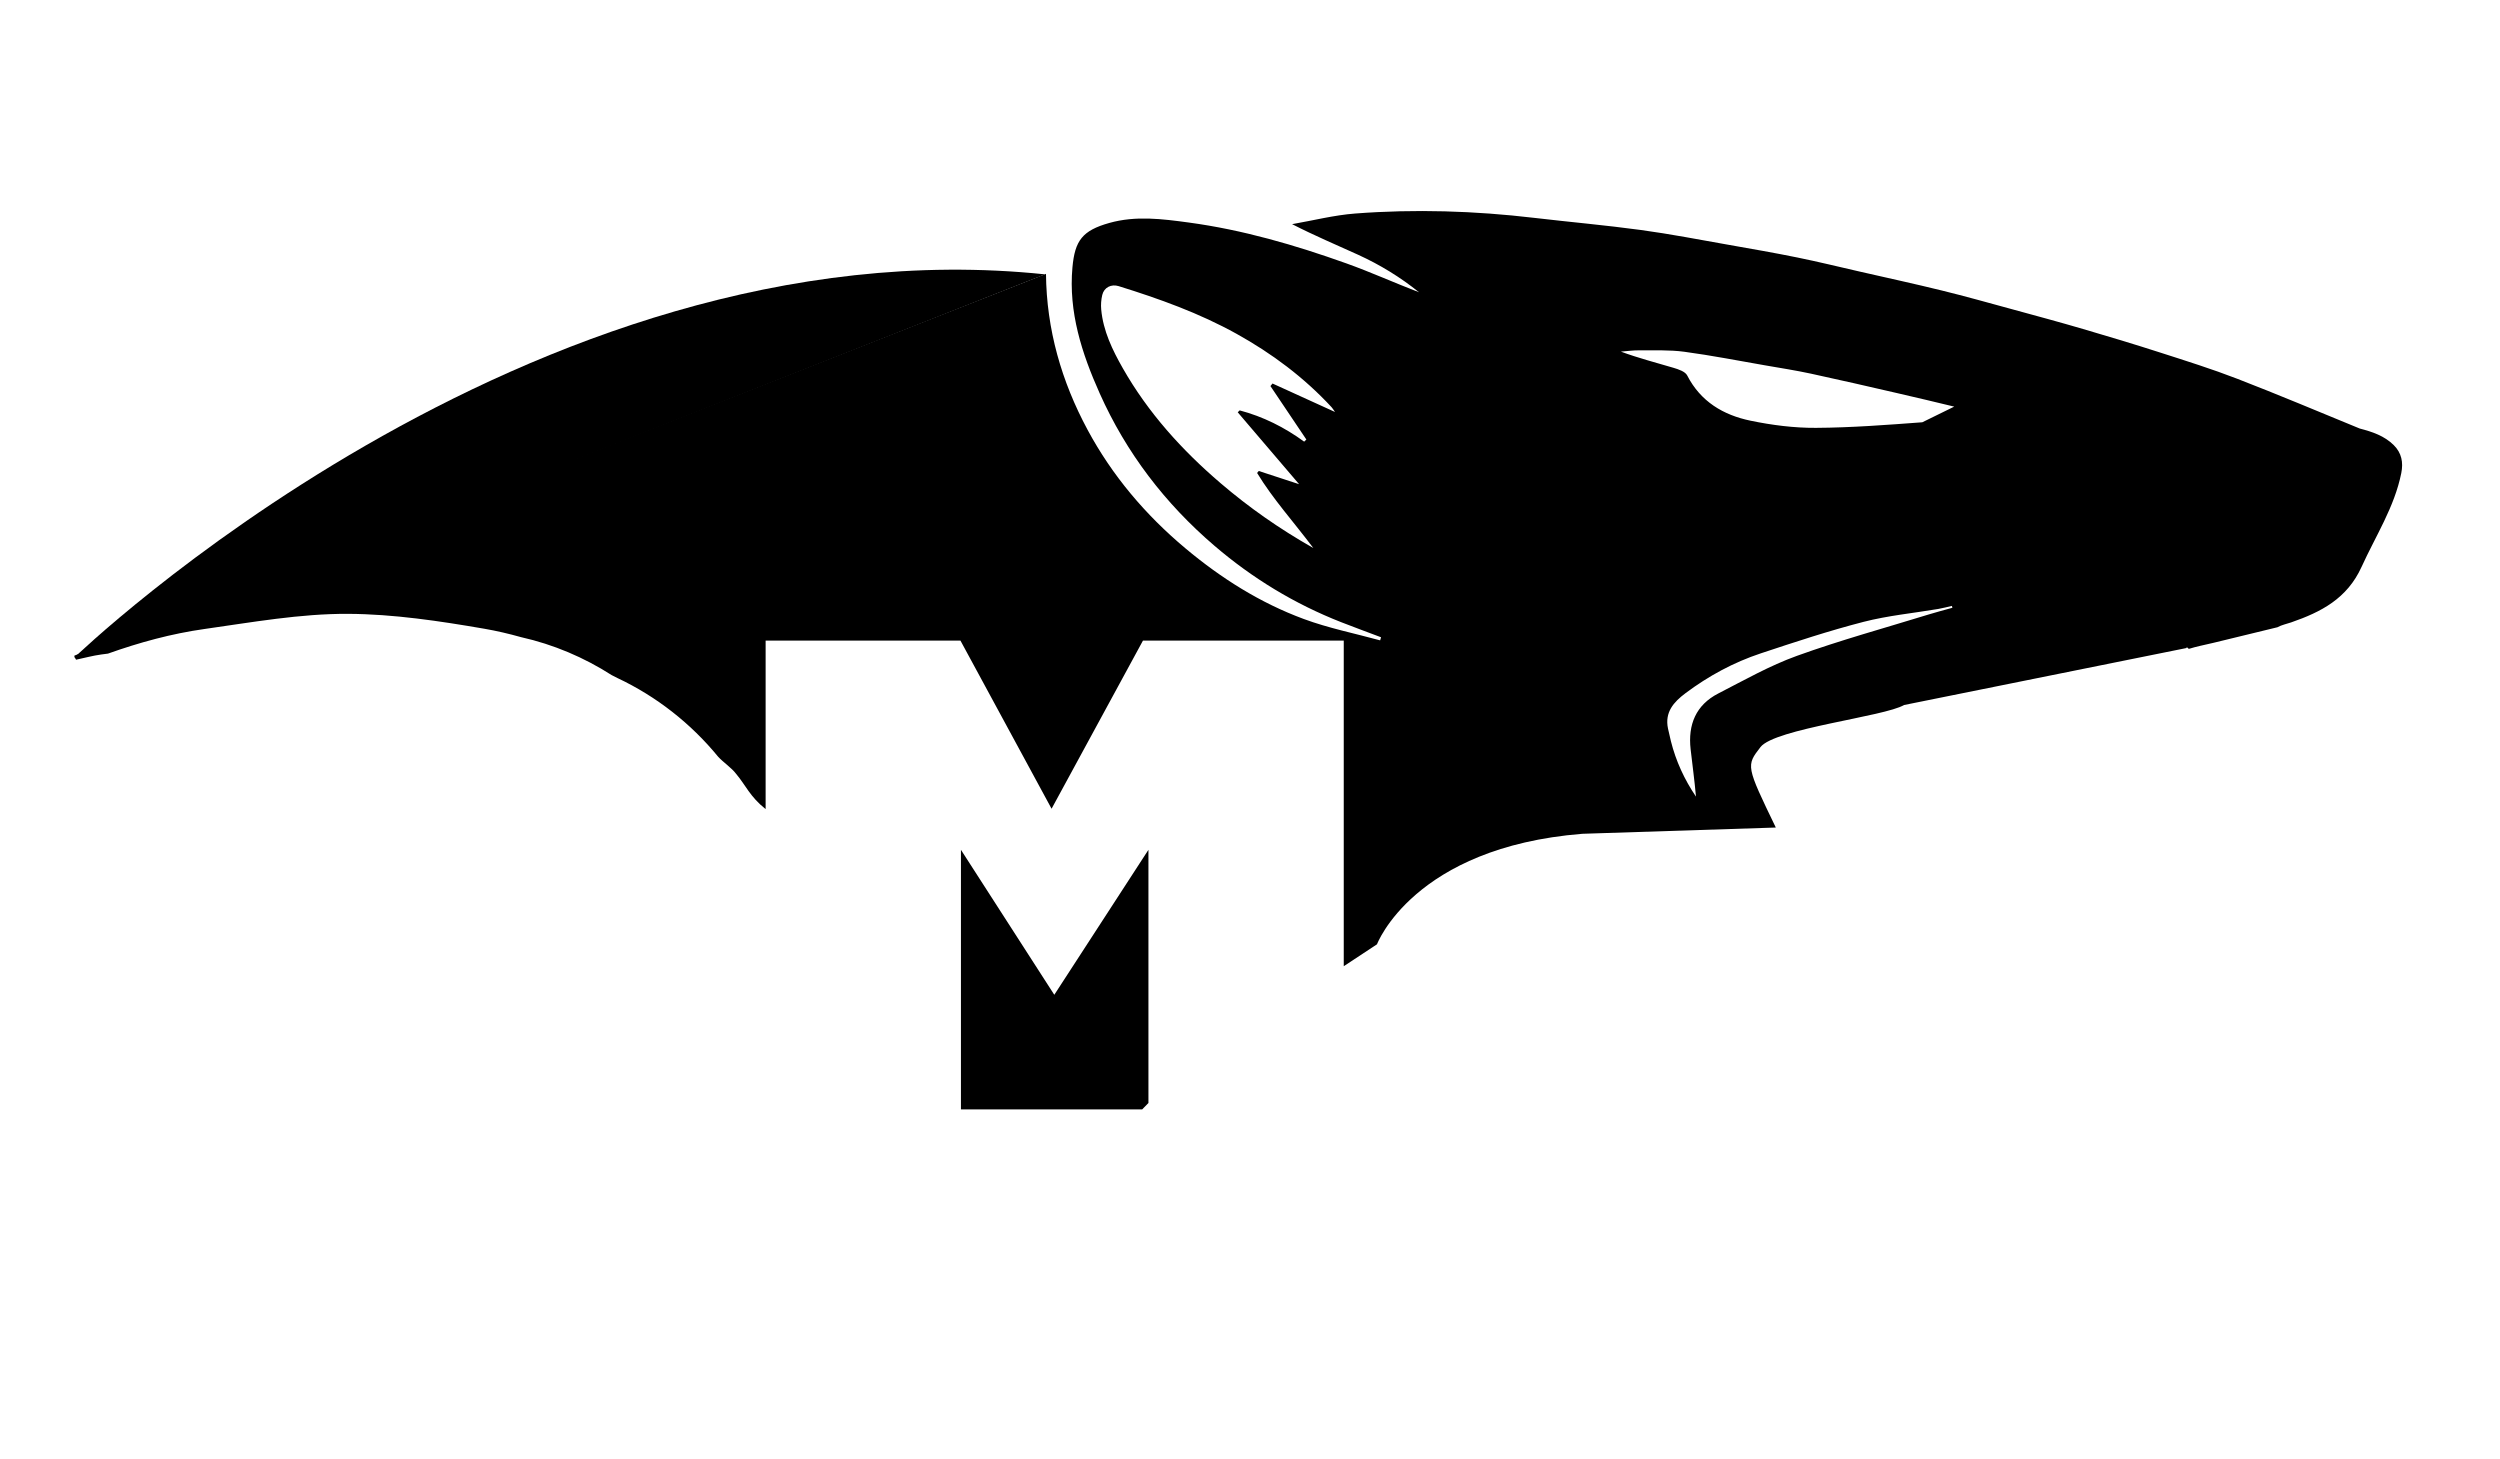
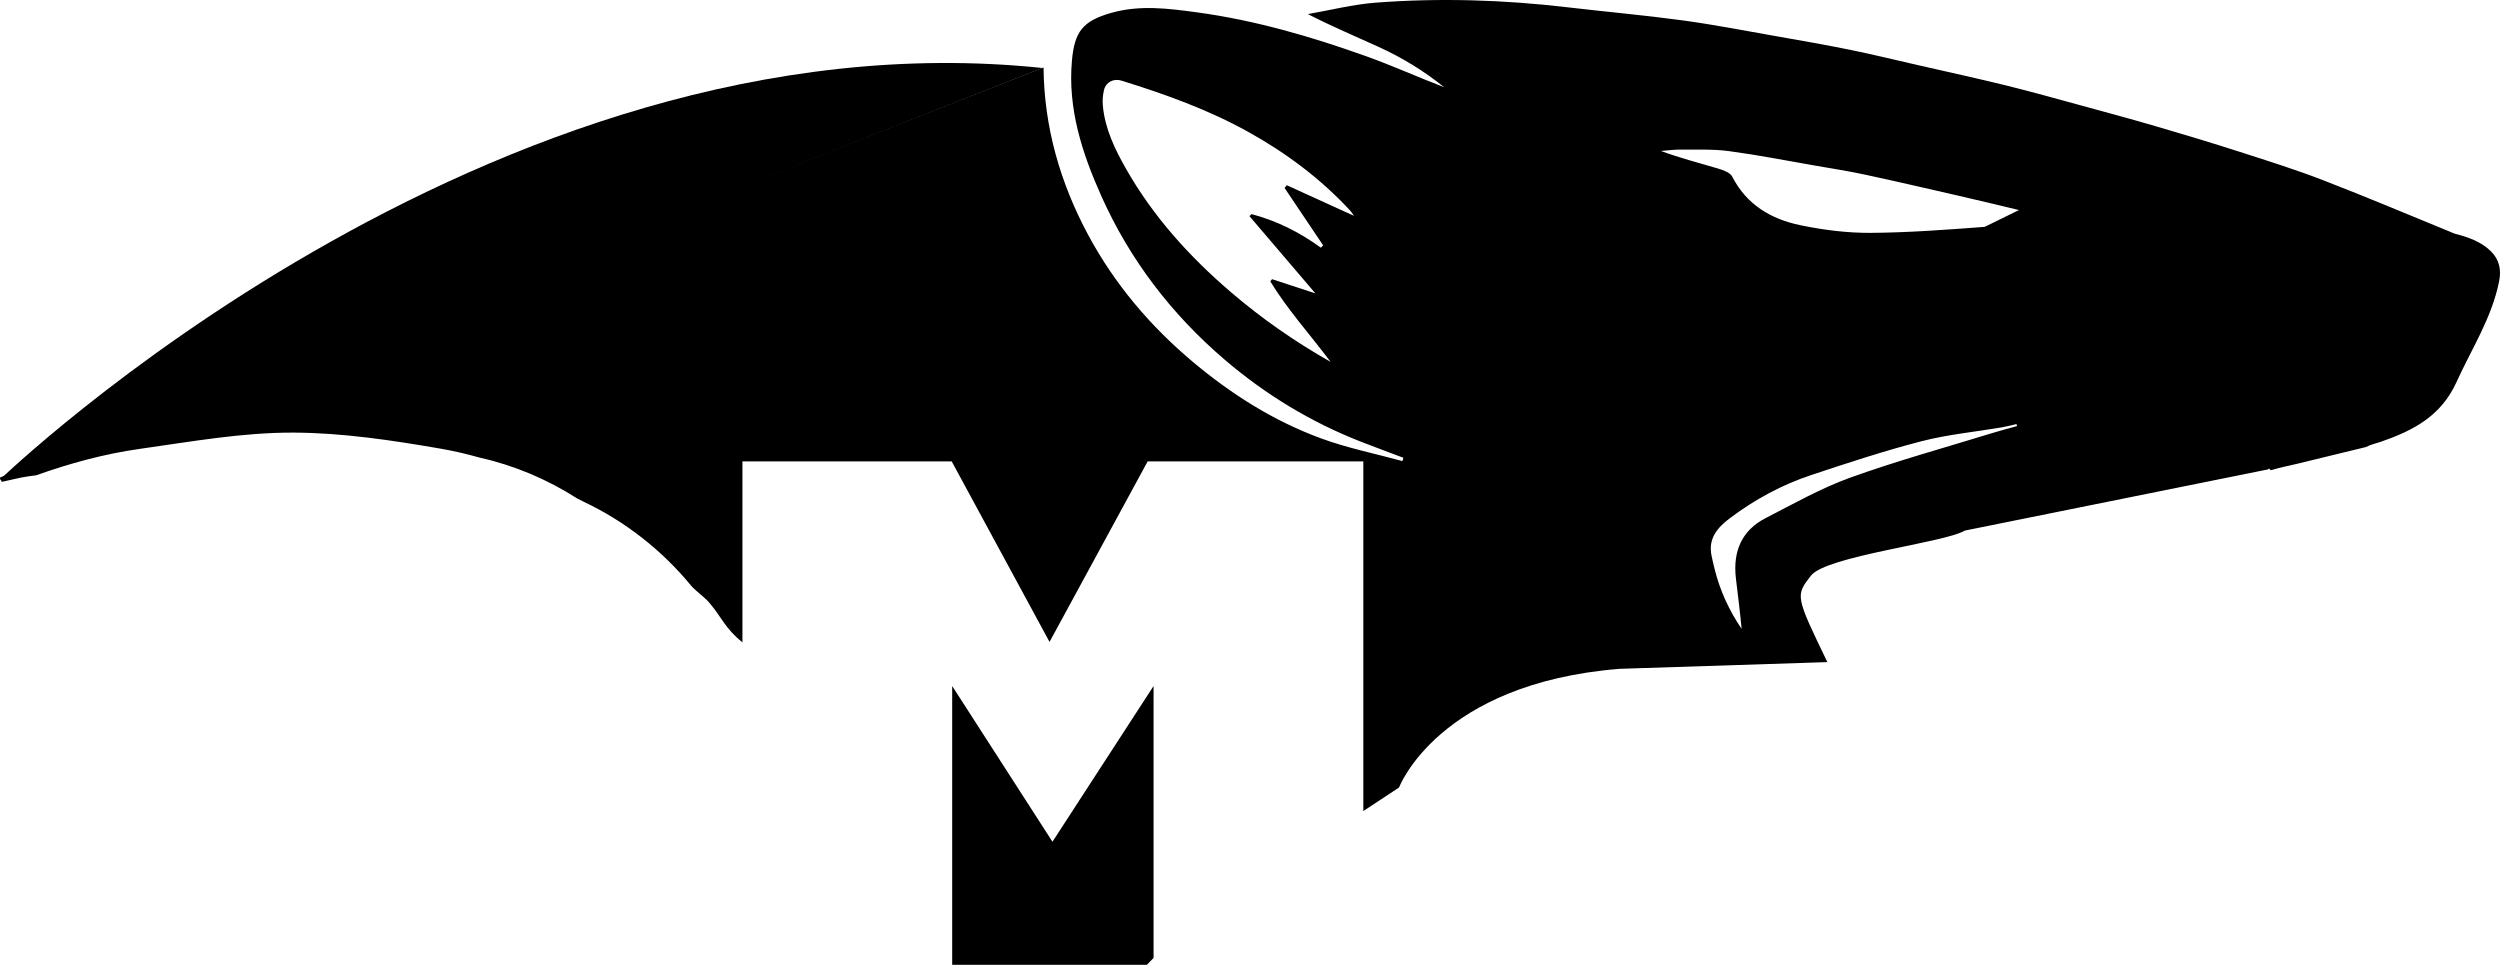
- <svg xmlns="http://www.w3.org/2000/svg" version="1.1" id="svg2" xml:space="preserve" width="1280" height="746.667" viewBox="0 0 1280 746.667">
+ <svg xmlns="http://www.w3.org/2000/svg" version="1.1" id="svg2" xml:space="preserve" width="1191.823" height="459.949" viewBox="0 0 1191.823 459.949">
  <defs id="defs6">
    <clipPath clipPathUnits="userSpaceOnUse" id="clipPath22">
      <path d="M 0,560 H 960 V 0 H 0 Z" id="path20" />
    </clipPath>
  </defs>
-   <g id="g10" transform="matrix(2,0,0,-2,-340,1000)">
+   <g id="g10" transform="matrix(2,0,0,-2,-378.0616,891.9488)">
    <g id="g12" transform="translate(439.8999,245.333)">
      <path d="m 0,0 -23.9,37.117 v -66.45 h 46.403 l 1.597,1.636 v 64.814 z" style="fill:currentColor;fill-opacity:1;fill-rule:nonzero;stroke:none" id="path14" />
    </g>
    <g id="g16">
      <g id="g18" clip-path="url(#clipPath22)">
        <g id="g24" transform="translate(662.1133,391.8979)">
-           <path d="M 0 0 c -9.067 -0.676 -18.155 -1.376 -27.24 -1.429 c -5.592 -0.032 -11.28 0.698 -16.766 1.839 c -6.932 1.443 -12.758 4.878 -16.186 11.582 c -0.51 0.993 -2.217 1.565 -3.484 1.943 c -4.468 1.328 -8.986 2.485 -13.498 4.154 c 1.57 0.118 3.141 0.346 4.708 0.33 c 3.846 -0.038 7.735 0.142 11.522 -0.366 c 6.921 -0.928 13.787 -2.28 20.673 -3.475 c 3.924 -0.682 7.869 -1.296 11.761 -2.133 c 7.385 -1.589 14.744 -3.298 22.106 -4.989 C -1.539 6.339 3.315 5.182 8.168 4.007 M 1.769 -49.161 c -11.308 -3.485 -22.742 -6.62 -33.861 -10.63 c -6.961 -2.511 -13.502 -6.23 -20.12 -9.626 c -5.77 -2.958 -7.811 -8.009 -7.103 -14.28 c 0.457 -4.029 1.009 -8.047 1.371 -12.133 c -2.957 4.363 -5.141 9.082 -6.424 14.218 c -0.264 1.062 -0.515 2.128 -0.737 3.2 c -0.874 4.183 1.446 6.787 4.476 9.055 c 5.897 4.415 12.32 7.892 19.292 10.205 c 8.696 2.887 17.419 5.768 26.284 8.057 c 6.245 1.61 12.745 2.223 19.127 3.304 c 1.178 0.202 2.337 0.52 3.505 0.782 c 0.039 -0.16 0.079 -0.321 0.12 -0.481 c -1.977 -0.554 -3.97 -1.066 -5.93 -1.671 m -159.454 44.744 c -0.186 -0.182 -0.375 -0.362 -0.563 -0.542 c -5.042 3.677 -10.514 6.415 -16.51 8.003 c -0.168 -0.163 -0.332 -0.326 -0.496 -0.49 c 5.161 -6.048 10.323 -12.096 15.71 -18.404 c -3.607 1.18 -6.964 2.28 -10.322 3.379 c -0.143 -0.169 -0.284 -0.339 -0.428 -0.508 c 4.063 -6.694 9.353 -12.51 14.396 -19.22 c -8.768 4.979 -16.507 10.417 -23.731 16.595 c -9.916 8.481 -18.566 18.047 -25.046 29.439 c -2.669 4.694 -5.025 9.55 -5.529 15.043 c -0.113 1.226 -0.015 2.523 0.271 3.72 c 0.465 1.943 2.309 2.84 4.202 2.252 c 10.4 -3.233 20.622 -6.896 30.189 -12.211 c 9.056 -5.031 17.252 -11.153 24.303 -18.769 c 0.285 -0.308 0.496 -0.684 0.889 -1.236 c -5.521 2.516 -10.76 4.902 -16 7.289 c -0.177 -0.217 -0.353 -0.435 -0.532 -0.653 c 3.067 -4.562 6.132 -9.125 9.197 -13.687 m -315.372 -55.318 c -0.13 -0.353 0.276 -0.7 0.414 -1.049 c 2.156 0.453 4.293 1.045 6.47 1.339 c 0.568 0.075 1.136 0.147 1.705 0.223 c 8.034 2.863 16.264 5.112 24.762 6.31 c 12.011 1.691 24.463 3.936 36.722 3.87 c 11.648 -0.059 23.431 -1.843 34.828 -3.808 c 3.197 -0.55 6.336 -1.288 9.43 -2.158 c 8.326 -1.869 16.15 -5.203 23.182 -9.709 c 0.507 -0.242 1 -0.509 1.502 -0.763 c 9.998 -4.71 18.807 -11.639 25.763 -20.128 c 1.273 -1.409 3.492 -2.878 4.629 -4.42 c 2.396 -2.827 3.537 -5.839 7.537 -8.996 v 43.126 h 49.88 l 23.323 -43.036 l 23.392 43.036 h 51.405 v -83.351 l 8.509 5.611 c 0 0 9.33 24.806 52.556 28.289 l 49.544 1.602 c -7.642 15.819 -7.614 15.819 -3.929 20.591 c 3.649 4.722 31.792 7.818 36.742 10.771 l 72.297 14.587 c 0.17 0.556 0.363 -0.298 0.736 -0.181 c 1.799 0.567 3.663 0.924 6.233 1.529 l 16.35 3.979 c 1.064 0.599 2.331 0.836 3.504 1.242 c 7.64 2.652 14.321 6.068 18.018 14.208 c 3.6 7.93 8.421 15.296 10.169 24.018 c 0.551 2.759 0.076 5.157 -1.915 7.14 c -2.409 2.398 -5.516 3.428 -8.715 4.259 c -10.444 4.287 -20.85 8.676 -31.379 12.747 c -6.473 2.504 -13.114 4.582 -19.724 6.71 c -6.54 2.105 -13.117 4.092 -19.711 6.019 c -6.074 1.777 -12.185 3.429 -18.288 5.094 c -5.954 1.624 -11.9 3.295 -17.892 4.767 c -6.981 1.716 -14.01 3.243 -21.02 4.845 c -5.324 1.217 -10.628 2.519 -15.977 3.608 c -5.825 1.186 -11.687 2.206 -17.543 3.237 c -7.48 1.315 -14.944 2.773 -22.466 3.797 c -9.083 1.236 -18.224 2.036 -27.332 3.109 c -15.25 1.798 -30.54 2.28 -45.839 1.111 c -5.422 -0.414 -10.771 -1.788 -16.152 -2.722 c 5.7 -2.929 11.34 -5.298 16.903 -7.834 c 5.596 -2.551 10.813 -5.748 15.604 -9.607 c -6.269 2.4 -12.368 5.168 -18.655 7.413 c -13.121 4.684 -26.47 8.574 -40.333 10.45 c -6.781 0.917 -13.545 1.797 -20.32 -0.115 c -6.867 -1.938 -8.809 -4.486 -9.431 -11.377 c -1.03 -11.422 2.407 -22.016 6.972 -32.231 c 6.807 -15.232 16.728 -28.207 29.414 -39.057 c 9.714 -8.311 20.492 -14.861 32.398 -19.531 c 3.391 -1.33 6.815 -2.579 10.221 -3.866 c -0.077 -0.265 -0.154 -0.527 -0.231 -0.793 c -6.528 1.788 -13.221 3.128 -19.544 5.466 c -11.183 4.133 -21.183 10.447 -30.332 18.115 c -10.212 8.561 -18.699 18.566 -25.007 30.289 c -6.694 12.439 -10.525 25.73 -10.663 39.955" style="fill:currentColor;fill-opacity:1;fill-rule:nonzero;stroke:none" id="path26" />
+           <path d="m 0,0 c -9.067,-0.676 -18.155,-1.376 -27.24,-1.429 -5.592,-0.032 -11.28,0.698 -16.766,1.839 -6.932,1.443 -12.758,4.878 -16.186,11.582 -0.51,0.993 -2.217,1.565 -3.484,1.943 -4.468,1.328 -8.986,2.485 -13.498,4.154 1.57,0.118 3.141,0.346 4.708,0.33 3.846,-0.038 7.735,0.142 11.522,-0.366 6.921,-0.928 13.787,-2.28 20.673,-3.475 3.924,-0.682 7.869,-1.296 11.761,-2.133 7.385,-1.589 14.744,-3.298 22.106,-4.989 C -1.539,6.339 3.315,5.182 8.168,4.007 M 1.769,-49.161 c -11.308,-3.485 -22.742,-6.62 -33.861,-10.63 -6.961,-2.511 -13.502,-6.23 -20.12,-9.626 -5.77,-2.958 -7.811,-8.009 -7.103,-14.28 0.457,-4.029 1.009,-8.047 1.371,-12.133 -2.957,4.363 -5.141,9.082 -6.424,14.218 -0.264,1.062 -0.515,2.128 -0.737,3.2 -0.874,4.183 1.446,6.787 4.476,9.055 5.897,4.415 12.32,7.892 19.292,10.205 8.696,2.887 17.419,5.768 26.284,8.057 6.245,1.61 12.745,2.223 19.127,3.304 1.178,0.202 2.337,0.52 3.505,0.782 0.039,-0.16 0.079,-0.321 0.12,-0.481 -1.977,-0.554 -3.97,-1.066 -5.93,-1.671 m -159.454,44.744 c -0.186,-0.182 -0.375,-0.362 -0.563,-0.542 -5.042,3.677 -10.514,6.415 -16.51,8.003 -0.168,-0.163 -0.332,-0.326 -0.496,-0.49 5.161,-6.048 10.323,-12.096 15.71,-18.404 -3.607,1.18 -6.964,2.28 -10.322,3.379 -0.143,-0.169 -0.284,-0.339 -0.428,-0.508 4.063,-6.694 9.353,-12.51 14.396,-19.22 -8.768,4.979 -16.507,10.417 -23.731,16.595 -9.916,8.481 -18.566,18.047 -25.046,29.439 -2.669,4.694 -5.025,9.55 -5.529,15.043 -0.113,1.226 -0.015,2.523 0.271,3.72 0.465,1.943 2.309,2.84 4.202,2.252 10.4,-3.233 20.622,-6.896 30.189,-12.211 9.056,-5.031 17.252,-11.153 24.303,-18.769 0.285,-0.308 0.496,-0.684 0.889,-1.236 -5.521,2.516 -10.76,4.902 -16,7.289 -0.177,-0.217 -0.353,-0.435 -0.532,-0.653 3.067,-4.562 6.132,-9.125 9.197,-13.687 m -315.372,-55.318 c -0.13,-0.353 0.276,-0.7 0.414,-1.049 2.156,0.453 4.293,1.045 6.47,1.339 0.568,0.075 1.136,0.147 1.705,0.223 8.034,2.863 16.264,5.112 24.762,6.31 12.011,1.691 24.463,3.936 36.722,3.87 11.648,-0.059 23.431,-1.843 34.828,-3.808 3.197,-0.55 6.336,-1.288 9.43,-2.158 8.326,-1.869 16.15,-5.203 23.182,-9.709 0.507,-0.242 1,-0.509 1.502,-0.763 9.998,-4.71 18.807,-11.639 25.763,-20.128 1.273,-1.409 3.492,-2.878 4.629,-4.42 2.396,-2.827 3.537,-5.839 7.537,-8.996 v 43.126 h 49.88 l 23.323,-43.036 23.392,43.036 h 51.405 v -83.351 l 8.509,5.611 c 0,0 9.33,24.806 52.556,28.289 l 49.544,1.602 c -7.642,15.819 -7.614,15.819 -3.929,20.591 3.649,4.722 31.792,7.818 36.742,10.771 l 72.297,14.587 c 0.17,0.556 0.363,-0.298 0.736,-0.181 1.799,0.567 3.663,0.924 6.233,1.529 l 16.35,3.979 c 1.064,0.599 2.331,0.836 3.504,1.242 7.64,2.652 14.321,6.068 18.018,14.208 3.6,7.93 8.421,15.296 10.169,24.018 0.551,2.759 0.076,5.157 -1.915,7.14 -2.409,2.398 -5.516,3.428 -8.715,4.259 -10.444,4.287 -20.85,8.676 -31.379,12.747 -6.473,2.504 -13.114,4.582 -19.724,6.71 -6.54,2.105 -13.117,4.092 -19.711,6.019 -6.074,1.777 -12.185,3.429 -18.288,5.094 -5.954,1.624 -11.9,3.295 -17.892,4.767 -6.981,1.716 -14.01,3.243 -21.02,4.845 -5.324,1.217 -10.628,2.519 -15.977,3.608 -5.825,1.186 -11.687,2.206 -17.543,3.237 -7.48,1.315 -14.944,2.773 -22.466,3.797 -9.083,1.236 -18.224,2.036 -27.332,3.109 -15.25,1.798 -30.54,2.28 -45.839,1.111 -5.422,-0.414 -10.771,-1.788 -16.152,-2.722 5.7,-2.929 11.34,-5.298 16.903,-7.834 5.596,-2.551 10.813,-5.748 15.604,-9.607 -6.269,2.4 -12.368,5.168 -18.655,7.413 -13.121,4.684 -26.47,8.574 -40.333,10.45 -6.781,0.917 -13.545,1.797 -20.32,-0.115 -6.867,-1.938 -8.809,-4.486 -9.431,-11.377 -1.03,-11.422 2.407,-22.016 6.972,-32.231 6.807,-15.232 16.728,-28.207 29.414,-39.057 9.714,-8.311 20.492,-14.861 32.398,-19.531 3.391,-1.33 6.815,-2.579 10.221,-3.866 -0.077,-0.265 -0.154,-0.527 -0.231,-0.793 -6.528,1.788 -13.221,3.128 -19.544,5.466 -11.183,4.133 -21.183,10.447 -30.332,18.115 -10.212,8.561 -18.699,18.566 -25.007,30.289 -6.694,12.439 -10.525,25.73 -10.663,39.955" style="fill:currentColor;fill-opacity:1;fill-rule:nonzero;stroke:none" id="path26" />
        </g>
        <g id="g28" transform="translate(189.0308,331.666)">
          <path d="M 0,0 C 0,0 115.969,112 248.5,98.1" style="fill:currentColor;fill-opacity:1;fill-rule:nonzero;stroke:none" id="path30" />
        </g>
      </g>
    </g>
  </g>
</svg>
